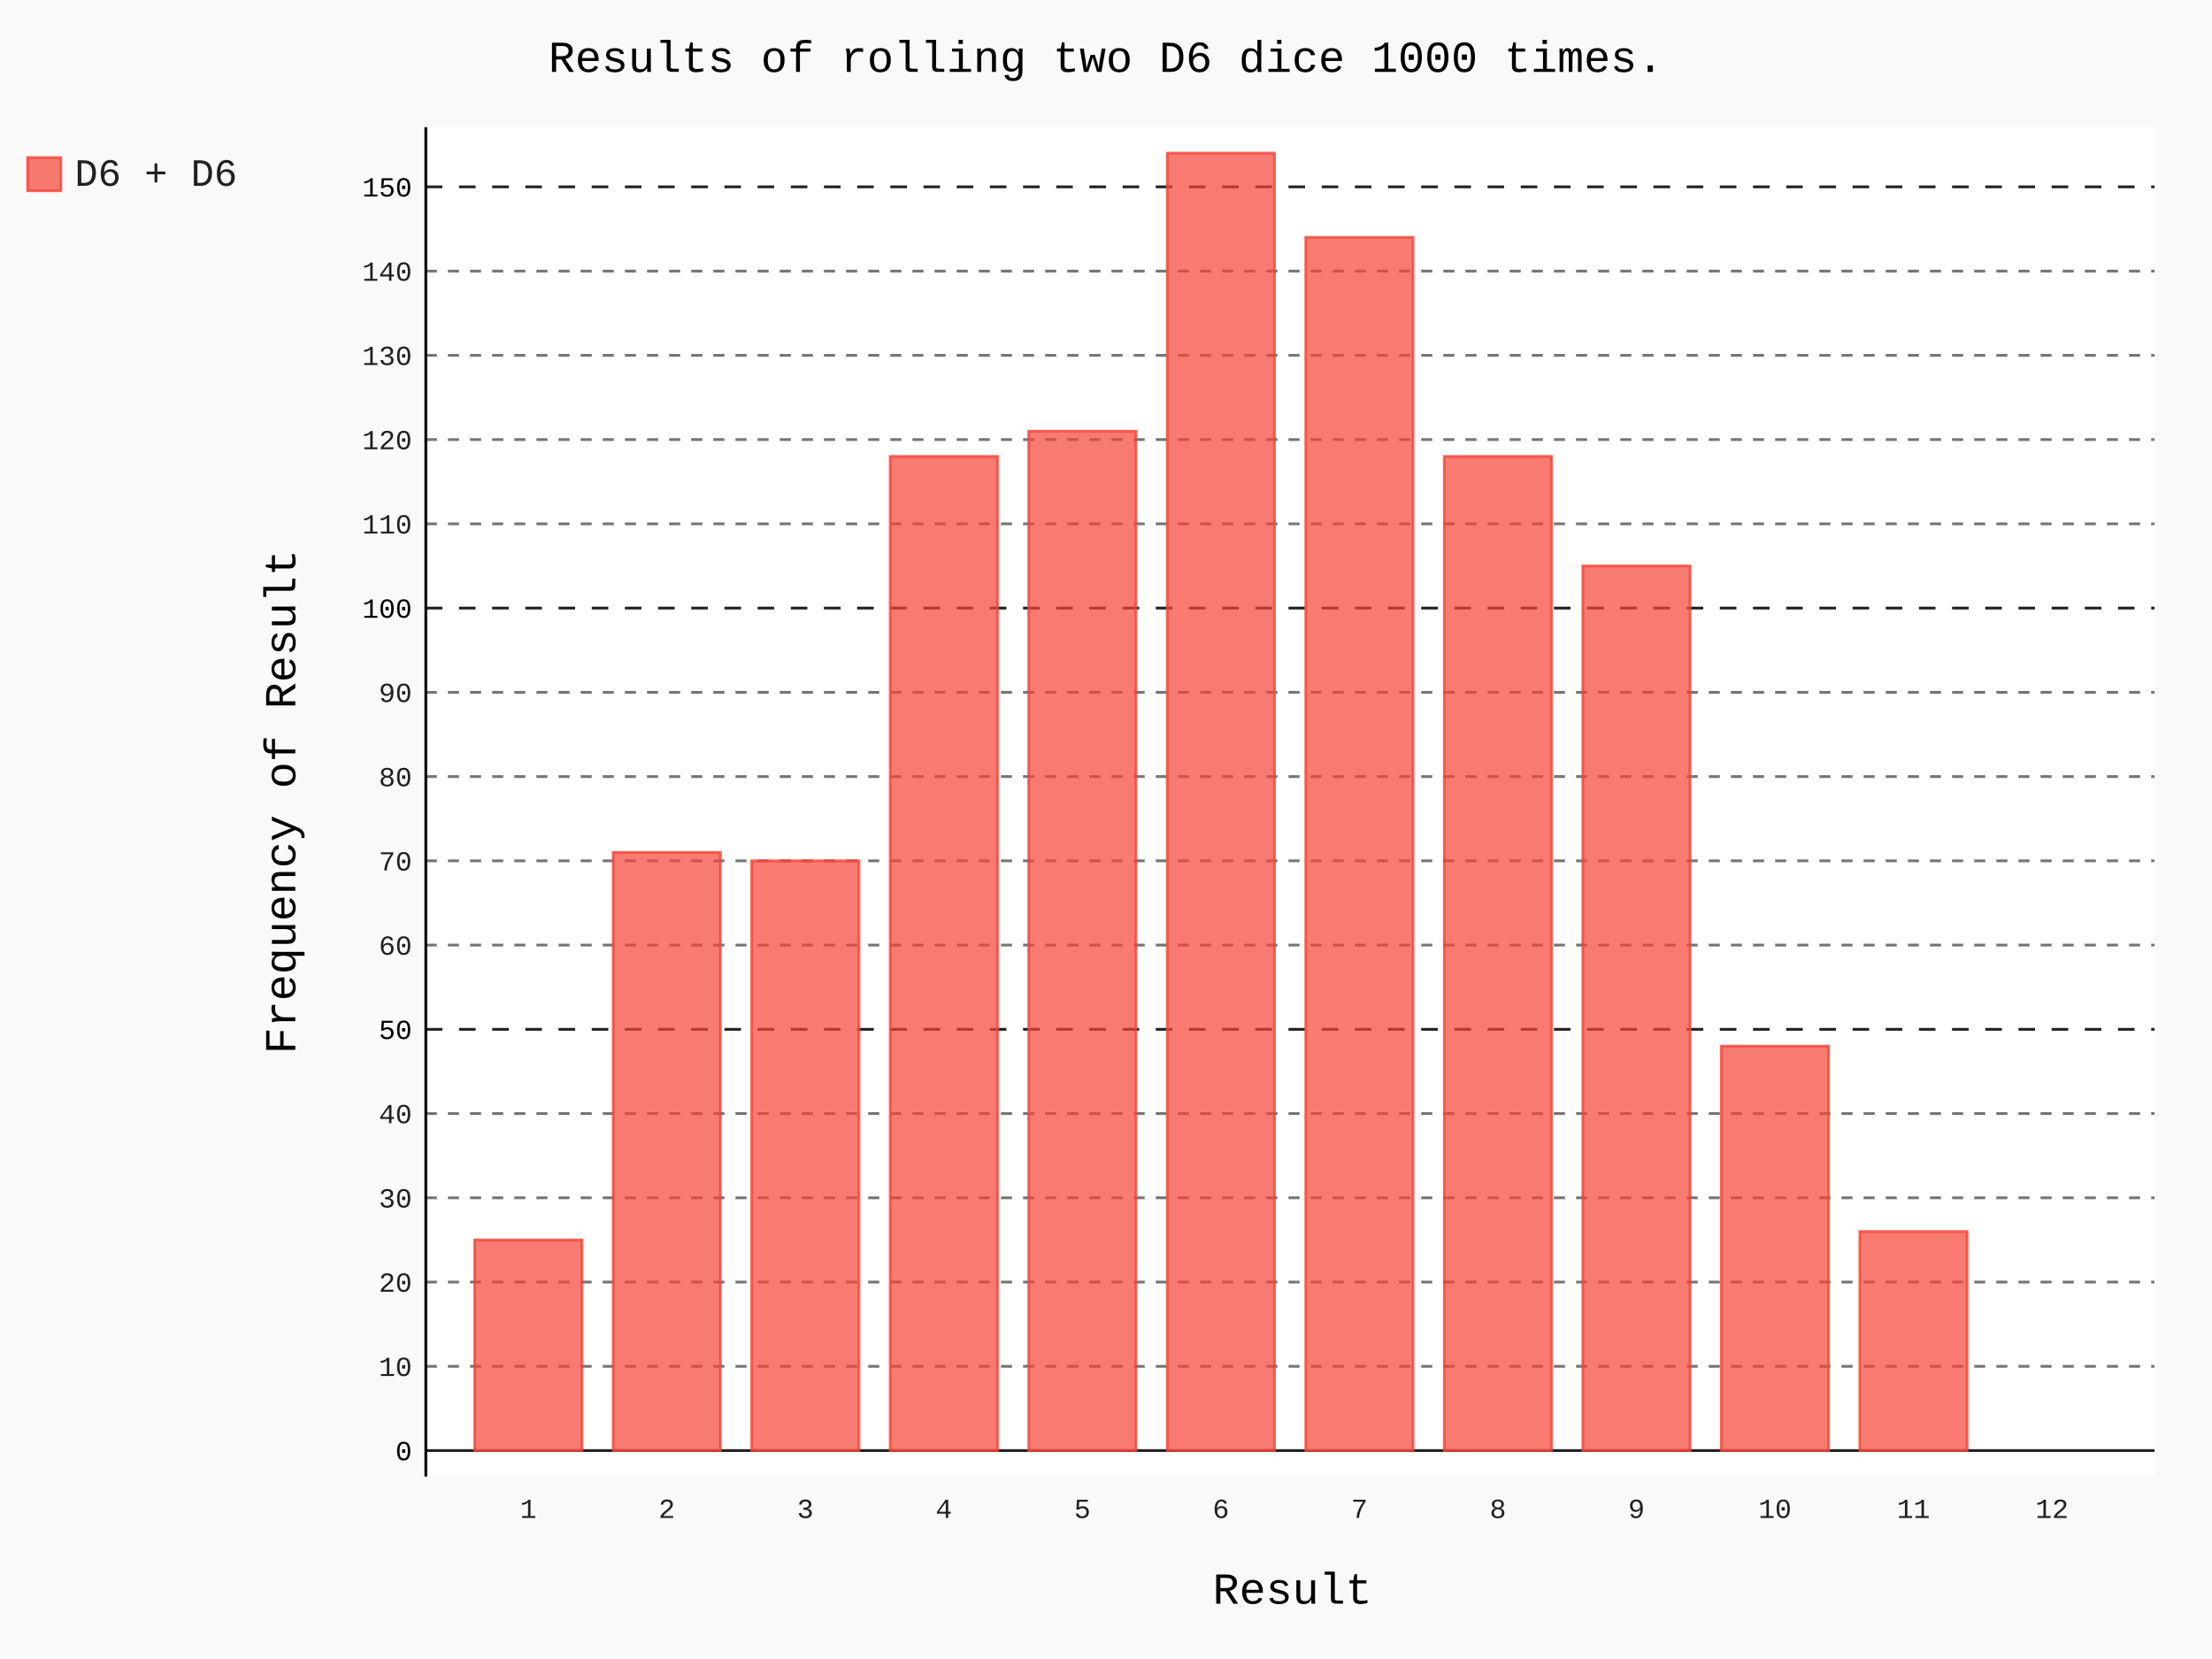
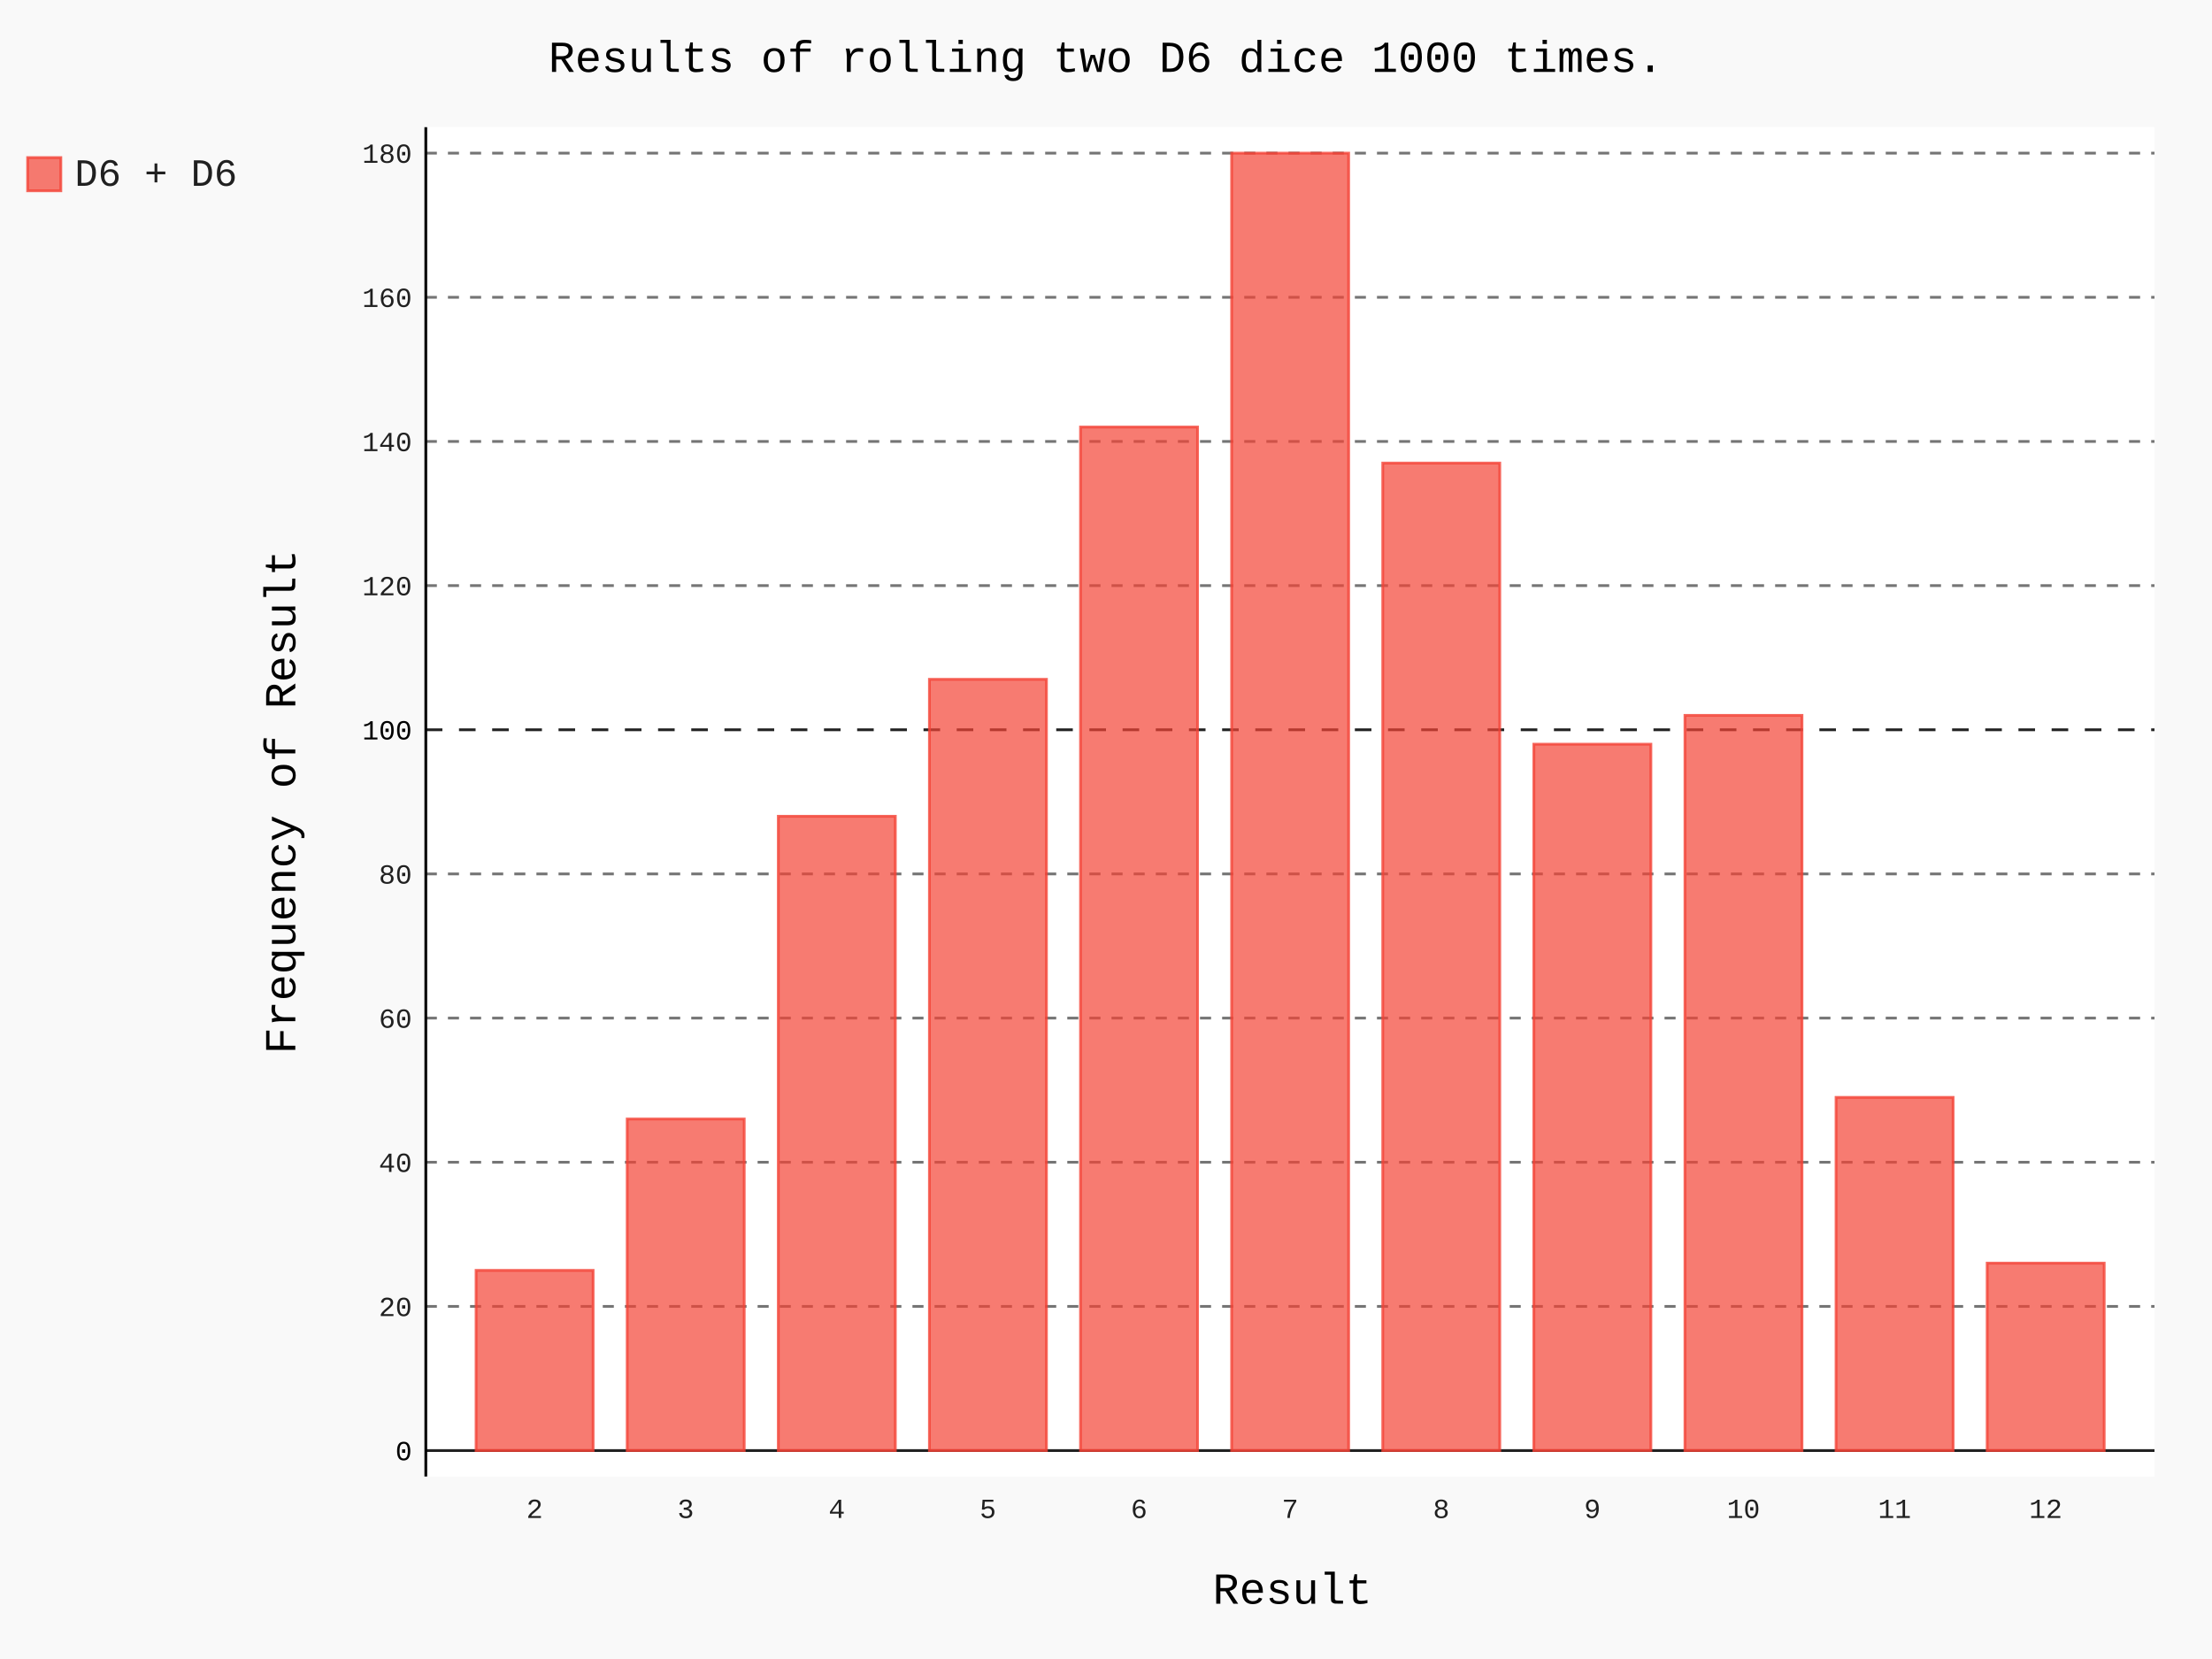
- <svg xmlns="http://www.w3.org/2000/svg" id="chart-4e75212c-74ec-42df-b02d-2f1154c8c5d8" class="pygal-chart" viewBox="0 0 800 600">
+ <svg xmlns="http://www.w3.org/2000/svg" id="chart-989ada84-eddd-47ef-af6a-a2ac39bae5b7" class="pygal-chart" viewBox="0 0 800 600">
  <defs>
-     <style type="text/css">#chart-4e75212c-74ec-42df-b02d-2f1154c8c5d8{-webkit-user-select:none;-webkit-font-smoothing:antialiased;font-family:Consolas,"Liberation Mono",Menlo,Courier,monospace}#chart-4e75212c-74ec-42df-b02d-2f1154c8c5d8 .title{font-family:Consolas,"Liberation Mono",Menlo,Courier,monospace;font-size:16px}#chart-4e75212c-74ec-42df-b02d-2f1154c8c5d8 .legends .legend text{font-family:Consolas,"Liberation Mono",Menlo,Courier,monospace;font-size:14px}#chart-4e75212c-74ec-42df-b02d-2f1154c8c5d8 .axis text{font-family:Consolas,"Liberation Mono",Menlo,Courier,monospace;font-size:10px}#chart-4e75212c-74ec-42df-b02d-2f1154c8c5d8 .axis text.major{font-family:Consolas,"Liberation Mono",Menlo,Courier,monospace;font-size:10px}#chart-4e75212c-74ec-42df-b02d-2f1154c8c5d8 .text-overlay text.value{font-family:Consolas,"Liberation Mono",Menlo,Courier,monospace;font-size:16px}#chart-4e75212c-74ec-42df-b02d-2f1154c8c5d8 .text-overlay text.label{font-family:Consolas,"Liberation Mono",Menlo,Courier,monospace;font-size:10px}#chart-4e75212c-74ec-42df-b02d-2f1154c8c5d8 .tooltip{font-family:Consolas,"Liberation Mono",Menlo,Courier,monospace;font-size:14px}#chart-4e75212c-74ec-42df-b02d-2f1154c8c5d8 text.no_data{font-family:Consolas,"Liberation Mono",Menlo,Courier,monospace;font-size:64px}
- #chart-4e75212c-74ec-42df-b02d-2f1154c8c5d8{background-color:rgba(249,249,249,1)}#chart-4e75212c-74ec-42df-b02d-2f1154c8c5d8 path,#chart-4e75212c-74ec-42df-b02d-2f1154c8c5d8 line,#chart-4e75212c-74ec-42df-b02d-2f1154c8c5d8 rect,#chart-4e75212c-74ec-42df-b02d-2f1154c8c5d8 circle{-webkit-transition:150ms;-moz-transition:150ms;transition:150ms}#chart-4e75212c-74ec-42df-b02d-2f1154c8c5d8 .graph &gt; .background{fill:rgba(249,249,249,1)}#chart-4e75212c-74ec-42df-b02d-2f1154c8c5d8 .plot &gt; .background{fill:rgba(255,255,255,1)}#chart-4e75212c-74ec-42df-b02d-2f1154c8c5d8 .graph{fill:rgba(0,0,0,.87)}#chart-4e75212c-74ec-42df-b02d-2f1154c8c5d8 text.no_data{fill:rgba(0,0,0,1)}#chart-4e75212c-74ec-42df-b02d-2f1154c8c5d8 .title{fill:rgba(0,0,0,1)}#chart-4e75212c-74ec-42df-b02d-2f1154c8c5d8 .legends .legend text{fill:rgba(0,0,0,.87)}#chart-4e75212c-74ec-42df-b02d-2f1154c8c5d8 .legends .legend:hover text{fill:rgba(0,0,0,1)}#chart-4e75212c-74ec-42df-b02d-2f1154c8c5d8 .axis .line{stroke:rgba(0,0,0,1)}#chart-4e75212c-74ec-42df-b02d-2f1154c8c5d8 .axis .guide.line{stroke:rgba(0,0,0,.54)}#chart-4e75212c-74ec-42df-b02d-2f1154c8c5d8 .axis .major.line{stroke:rgba(0,0,0,.87)}#chart-4e75212c-74ec-42df-b02d-2f1154c8c5d8 .axis text.major{fill:rgba(0,0,0,1)}#chart-4e75212c-74ec-42df-b02d-2f1154c8c5d8 .axis.y .guides:hover .guide.line,#chart-4e75212c-74ec-42df-b02d-2f1154c8c5d8 .line-graph .axis.x .guides:hover .guide.line,#chart-4e75212c-74ec-42df-b02d-2f1154c8c5d8 .stackedline-graph .axis.x .guides:hover .guide.line,#chart-4e75212c-74ec-42df-b02d-2f1154c8c5d8 .xy-graph .axis.x .guides:hover .guide.line{stroke:rgba(0,0,0,1)}#chart-4e75212c-74ec-42df-b02d-2f1154c8c5d8 .axis .guides:hover text{fill:rgba(0,0,0,1)}#chart-4e75212c-74ec-42df-b02d-2f1154c8c5d8 .reactive{fill-opacity:.7;stroke-opacity:.8}#chart-4e75212c-74ec-42df-b02d-2f1154c8c5d8 .ci{stroke:rgba(0,0,0,.87)}#chart-4e75212c-74ec-42df-b02d-2f1154c8c5d8 .reactive.active,#chart-4e75212c-74ec-42df-b02d-2f1154c8c5d8 .active .reactive{fill-opacity:.8;stroke-opacity:.9;stroke-width:4}#chart-4e75212c-74ec-42df-b02d-2f1154c8c5d8 .ci .reactive.active{stroke-width:1.5}#chart-4e75212c-74ec-42df-b02d-2f1154c8c5d8 .series text{fill:rgba(0,0,0,1)}#chart-4e75212c-74ec-42df-b02d-2f1154c8c5d8 .tooltip rect{fill:rgba(255,255,255,1);stroke:rgba(0,0,0,1);-webkit-transition:opacity 150ms;-moz-transition:opacity 150ms;transition:opacity 150ms}#chart-4e75212c-74ec-42df-b02d-2f1154c8c5d8 .tooltip .label{fill:rgba(0,0,0,.87)}#chart-4e75212c-74ec-42df-b02d-2f1154c8c5d8 .tooltip .label{fill:rgba(0,0,0,.87)}#chart-4e75212c-74ec-42df-b02d-2f1154c8c5d8 .tooltip .legend{font-size:.8em;fill:rgba(0,0,0,.54)}#chart-4e75212c-74ec-42df-b02d-2f1154c8c5d8 .tooltip .x_label{font-size:.6em;fill:rgba(0,0,0,1)}#chart-4e75212c-74ec-42df-b02d-2f1154c8c5d8 .tooltip .xlink{font-size:.5em;text-decoration:underline}#chart-4e75212c-74ec-42df-b02d-2f1154c8c5d8 .tooltip .value{font-size:1.5em}#chart-4e75212c-74ec-42df-b02d-2f1154c8c5d8 .bound{font-size:.5em}#chart-4e75212c-74ec-42df-b02d-2f1154c8c5d8 .max-value{font-size:.75em;fill:rgba(0,0,0,.54)}#chart-4e75212c-74ec-42df-b02d-2f1154c8c5d8 .map-element{fill:rgba(255,255,255,1);stroke:rgba(0,0,0,.54) !important}#chart-4e75212c-74ec-42df-b02d-2f1154c8c5d8 .map-element .reactive{fill-opacity:inherit;stroke-opacity:inherit}#chart-4e75212c-74ec-42df-b02d-2f1154c8c5d8 .color-0,#chart-4e75212c-74ec-42df-b02d-2f1154c8c5d8 .color-0 a:visited{stroke:#F44336;fill:#F44336}#chart-4e75212c-74ec-42df-b02d-2f1154c8c5d8 .text-overlay .color-0 text{fill:black}
- #chart-4e75212c-74ec-42df-b02d-2f1154c8c5d8 text.no_data{text-anchor:middle}#chart-4e75212c-74ec-42df-b02d-2f1154c8c5d8 .guide.line{fill:none}#chart-4e75212c-74ec-42df-b02d-2f1154c8c5d8 .centered{text-anchor:middle}#chart-4e75212c-74ec-42df-b02d-2f1154c8c5d8 .title{text-anchor:middle}#chart-4e75212c-74ec-42df-b02d-2f1154c8c5d8 .legends .legend text{fill-opacity:1}#chart-4e75212c-74ec-42df-b02d-2f1154c8c5d8 .axis.x text{text-anchor:middle}#chart-4e75212c-74ec-42df-b02d-2f1154c8c5d8 .axis.x:not(.web) text[transform]{text-anchor:start}#chart-4e75212c-74ec-42df-b02d-2f1154c8c5d8 .axis.x:not(.web) text[transform].backwards{text-anchor:end}#chart-4e75212c-74ec-42df-b02d-2f1154c8c5d8 .axis.y text{text-anchor:end}#chart-4e75212c-74ec-42df-b02d-2f1154c8c5d8 .axis.y text[transform].backwards{text-anchor:start}#chart-4e75212c-74ec-42df-b02d-2f1154c8c5d8 .axis.y2 text{text-anchor:start}#chart-4e75212c-74ec-42df-b02d-2f1154c8c5d8 .axis.y2 text[transform].backwards{text-anchor:end}#chart-4e75212c-74ec-42df-b02d-2f1154c8c5d8 .axis .guide.line{stroke-dasharray:4,4}#chart-4e75212c-74ec-42df-b02d-2f1154c8c5d8 .axis .major.guide.line{stroke-dasharray:6,6}#chart-4e75212c-74ec-42df-b02d-2f1154c8c5d8 .horizontal .axis.y .guide.line,#chart-4e75212c-74ec-42df-b02d-2f1154c8c5d8 .horizontal .axis.y2 .guide.line,#chart-4e75212c-74ec-42df-b02d-2f1154c8c5d8 .vertical .axis.x .guide.line{opacity:0}#chart-4e75212c-74ec-42df-b02d-2f1154c8c5d8 .horizontal .axis.always_show .guide.line,#chart-4e75212c-74ec-42df-b02d-2f1154c8c5d8 .vertical .axis.always_show .guide.line{opacity:1 !important}#chart-4e75212c-74ec-42df-b02d-2f1154c8c5d8 .axis.y .guides:hover .guide.line,#chart-4e75212c-74ec-42df-b02d-2f1154c8c5d8 .axis.y2 .guides:hover .guide.line,#chart-4e75212c-74ec-42df-b02d-2f1154c8c5d8 .axis.x .guides:hover .guide.line{opacity:1}#chart-4e75212c-74ec-42df-b02d-2f1154c8c5d8 .axis .guides:hover text{opacity:1}#chart-4e75212c-74ec-42df-b02d-2f1154c8c5d8 .nofill{fill:none}#chart-4e75212c-74ec-42df-b02d-2f1154c8c5d8 .subtle-fill{fill-opacity:.2}#chart-4e75212c-74ec-42df-b02d-2f1154c8c5d8 .dot{stroke-width:1px;fill-opacity:1}#chart-4e75212c-74ec-42df-b02d-2f1154c8c5d8 .dot.active{stroke-width:5px}#chart-4e75212c-74ec-42df-b02d-2f1154c8c5d8 .dot.negative{fill:transparent}#chart-4e75212c-74ec-42df-b02d-2f1154c8c5d8 text,#chart-4e75212c-74ec-42df-b02d-2f1154c8c5d8 tspan{stroke:none !important}#chart-4e75212c-74ec-42df-b02d-2f1154c8c5d8 .series text.active{opacity:1}#chart-4e75212c-74ec-42df-b02d-2f1154c8c5d8 .tooltip rect{fill-opacity:.95;stroke-width:.5}#chart-4e75212c-74ec-42df-b02d-2f1154c8c5d8 .tooltip text{fill-opacity:1}#chart-4e75212c-74ec-42df-b02d-2f1154c8c5d8 .showable{visibility:hidden}#chart-4e75212c-74ec-42df-b02d-2f1154c8c5d8 .showable.shown{visibility:visible}#chart-4e75212c-74ec-42df-b02d-2f1154c8c5d8 .gauge-background{fill:rgba(229,229,229,1);stroke:none}#chart-4e75212c-74ec-42df-b02d-2f1154c8c5d8 .bg-lines{stroke:rgba(249,249,249,1);stroke-width:2px}</style>
+     <style type="text/css">#chart-989ada84-eddd-47ef-af6a-a2ac39bae5b7{-webkit-user-select:none;-webkit-font-smoothing:antialiased;font-family:Consolas,"Liberation Mono",Menlo,Courier,monospace}#chart-989ada84-eddd-47ef-af6a-a2ac39bae5b7 .title{font-family:Consolas,"Liberation Mono",Menlo,Courier,monospace;font-size:16px}#chart-989ada84-eddd-47ef-af6a-a2ac39bae5b7 .legends .legend text{font-family:Consolas,"Liberation Mono",Menlo,Courier,monospace;font-size:14px}#chart-989ada84-eddd-47ef-af6a-a2ac39bae5b7 .axis text{font-family:Consolas,"Liberation Mono",Menlo,Courier,monospace;font-size:10px}#chart-989ada84-eddd-47ef-af6a-a2ac39bae5b7 .axis text.major{font-family:Consolas,"Liberation Mono",Menlo,Courier,monospace;font-size:10px}#chart-989ada84-eddd-47ef-af6a-a2ac39bae5b7 .text-overlay text.value{font-family:Consolas,"Liberation Mono",Menlo,Courier,monospace;font-size:16px}#chart-989ada84-eddd-47ef-af6a-a2ac39bae5b7 .text-overlay text.label{font-family:Consolas,"Liberation Mono",Menlo,Courier,monospace;font-size:10px}#chart-989ada84-eddd-47ef-af6a-a2ac39bae5b7 .tooltip{font-family:Consolas,"Liberation Mono",Menlo,Courier,monospace;font-size:14px}#chart-989ada84-eddd-47ef-af6a-a2ac39bae5b7 text.no_data{font-family:Consolas,"Liberation Mono",Menlo,Courier,monospace;font-size:64px}
+ #chart-989ada84-eddd-47ef-af6a-a2ac39bae5b7{background-color:rgba(249,249,249,1)}#chart-989ada84-eddd-47ef-af6a-a2ac39bae5b7 path,#chart-989ada84-eddd-47ef-af6a-a2ac39bae5b7 line,#chart-989ada84-eddd-47ef-af6a-a2ac39bae5b7 rect,#chart-989ada84-eddd-47ef-af6a-a2ac39bae5b7 circle{-webkit-transition:150ms;-moz-transition:150ms;transition:150ms}#chart-989ada84-eddd-47ef-af6a-a2ac39bae5b7 .graph &gt; .background{fill:rgba(249,249,249,1)}#chart-989ada84-eddd-47ef-af6a-a2ac39bae5b7 .plot &gt; .background{fill:rgba(255,255,255,1)}#chart-989ada84-eddd-47ef-af6a-a2ac39bae5b7 .graph{fill:rgba(0,0,0,.87)}#chart-989ada84-eddd-47ef-af6a-a2ac39bae5b7 text.no_data{fill:rgba(0,0,0,1)}#chart-989ada84-eddd-47ef-af6a-a2ac39bae5b7 .title{fill:rgba(0,0,0,1)}#chart-989ada84-eddd-47ef-af6a-a2ac39bae5b7 .legends .legend text{fill:rgba(0,0,0,.87)}#chart-989ada84-eddd-47ef-af6a-a2ac39bae5b7 .legends .legend:hover text{fill:rgba(0,0,0,1)}#chart-989ada84-eddd-47ef-af6a-a2ac39bae5b7 .axis .line{stroke:rgba(0,0,0,1)}#chart-989ada84-eddd-47ef-af6a-a2ac39bae5b7 .axis .guide.line{stroke:rgba(0,0,0,.54)}#chart-989ada84-eddd-47ef-af6a-a2ac39bae5b7 .axis .major.line{stroke:rgba(0,0,0,.87)}#chart-989ada84-eddd-47ef-af6a-a2ac39bae5b7 .axis text.major{fill:rgba(0,0,0,1)}#chart-989ada84-eddd-47ef-af6a-a2ac39bae5b7 .axis.y .guides:hover .guide.line,#chart-989ada84-eddd-47ef-af6a-a2ac39bae5b7 .line-graph .axis.x .guides:hover .guide.line,#chart-989ada84-eddd-47ef-af6a-a2ac39bae5b7 .stackedline-graph .axis.x .guides:hover .guide.line,#chart-989ada84-eddd-47ef-af6a-a2ac39bae5b7 .xy-graph .axis.x .guides:hover .guide.line{stroke:rgba(0,0,0,1)}#chart-989ada84-eddd-47ef-af6a-a2ac39bae5b7 .axis .guides:hover text{fill:rgba(0,0,0,1)}#chart-989ada84-eddd-47ef-af6a-a2ac39bae5b7 .reactive{fill-opacity:.7;stroke-opacity:.8}#chart-989ada84-eddd-47ef-af6a-a2ac39bae5b7 .ci{stroke:rgba(0,0,0,.87)}#chart-989ada84-eddd-47ef-af6a-a2ac39bae5b7 .reactive.active,#chart-989ada84-eddd-47ef-af6a-a2ac39bae5b7 .active .reactive{fill-opacity:.8;stroke-opacity:.9;stroke-width:4}#chart-989ada84-eddd-47ef-af6a-a2ac39bae5b7 .ci .reactive.active{stroke-width:1.5}#chart-989ada84-eddd-47ef-af6a-a2ac39bae5b7 .series text{fill:rgba(0,0,0,1)}#chart-989ada84-eddd-47ef-af6a-a2ac39bae5b7 .tooltip rect{fill:rgba(255,255,255,1);stroke:rgba(0,0,0,1);-webkit-transition:opacity 150ms;-moz-transition:opacity 150ms;transition:opacity 150ms}#chart-989ada84-eddd-47ef-af6a-a2ac39bae5b7 .tooltip .label{fill:rgba(0,0,0,.87)}#chart-989ada84-eddd-47ef-af6a-a2ac39bae5b7 .tooltip .label{fill:rgba(0,0,0,.87)}#chart-989ada84-eddd-47ef-af6a-a2ac39bae5b7 .tooltip .legend{font-size:.8em;fill:rgba(0,0,0,.54)}#chart-989ada84-eddd-47ef-af6a-a2ac39bae5b7 .tooltip .x_label{font-size:.6em;fill:rgba(0,0,0,1)}#chart-989ada84-eddd-47ef-af6a-a2ac39bae5b7 .tooltip .xlink{font-size:.5em;text-decoration:underline}#chart-989ada84-eddd-47ef-af6a-a2ac39bae5b7 .tooltip .value{font-size:1.5em}#chart-989ada84-eddd-47ef-af6a-a2ac39bae5b7 .bound{font-size:.5em}#chart-989ada84-eddd-47ef-af6a-a2ac39bae5b7 .max-value{font-size:.75em;fill:rgba(0,0,0,.54)}#chart-989ada84-eddd-47ef-af6a-a2ac39bae5b7 .map-element{fill:rgba(255,255,255,1);stroke:rgba(0,0,0,.54) !important}#chart-989ada84-eddd-47ef-af6a-a2ac39bae5b7 .map-element .reactive{fill-opacity:inherit;stroke-opacity:inherit}#chart-989ada84-eddd-47ef-af6a-a2ac39bae5b7 .color-0,#chart-989ada84-eddd-47ef-af6a-a2ac39bae5b7 .color-0 a:visited{stroke:#F44336;fill:#F44336}#chart-989ada84-eddd-47ef-af6a-a2ac39bae5b7 .text-overlay .color-0 text{fill:black}
+ #chart-989ada84-eddd-47ef-af6a-a2ac39bae5b7 text.no_data{text-anchor:middle}#chart-989ada84-eddd-47ef-af6a-a2ac39bae5b7 .guide.line{fill:none}#chart-989ada84-eddd-47ef-af6a-a2ac39bae5b7 .centered{text-anchor:middle}#chart-989ada84-eddd-47ef-af6a-a2ac39bae5b7 .title{text-anchor:middle}#chart-989ada84-eddd-47ef-af6a-a2ac39bae5b7 .legends .legend text{fill-opacity:1}#chart-989ada84-eddd-47ef-af6a-a2ac39bae5b7 .axis.x text{text-anchor:middle}#chart-989ada84-eddd-47ef-af6a-a2ac39bae5b7 .axis.x:not(.web) text[transform]{text-anchor:start}#chart-989ada84-eddd-47ef-af6a-a2ac39bae5b7 .axis.x:not(.web) text[transform].backwards{text-anchor:end}#chart-989ada84-eddd-47ef-af6a-a2ac39bae5b7 .axis.y text{text-anchor:end}#chart-989ada84-eddd-47ef-af6a-a2ac39bae5b7 .axis.y text[transform].backwards{text-anchor:start}#chart-989ada84-eddd-47ef-af6a-a2ac39bae5b7 .axis.y2 text{text-anchor:start}#chart-989ada84-eddd-47ef-af6a-a2ac39bae5b7 .axis.y2 text[transform].backwards{text-anchor:end}#chart-989ada84-eddd-47ef-af6a-a2ac39bae5b7 .axis .guide.line{stroke-dasharray:4,4}#chart-989ada84-eddd-47ef-af6a-a2ac39bae5b7 .axis .major.guide.line{stroke-dasharray:6,6}#chart-989ada84-eddd-47ef-af6a-a2ac39bae5b7 .horizontal .axis.y .guide.line,#chart-989ada84-eddd-47ef-af6a-a2ac39bae5b7 .horizontal .axis.y2 .guide.line,#chart-989ada84-eddd-47ef-af6a-a2ac39bae5b7 .vertical .axis.x .guide.line{opacity:0}#chart-989ada84-eddd-47ef-af6a-a2ac39bae5b7 .horizontal .axis.always_show .guide.line,#chart-989ada84-eddd-47ef-af6a-a2ac39bae5b7 .vertical .axis.always_show .guide.line{opacity:1 !important}#chart-989ada84-eddd-47ef-af6a-a2ac39bae5b7 .axis.y .guides:hover .guide.line,#chart-989ada84-eddd-47ef-af6a-a2ac39bae5b7 .axis.y2 .guides:hover .guide.line,#chart-989ada84-eddd-47ef-af6a-a2ac39bae5b7 .axis.x .guides:hover .guide.line{opacity:1}#chart-989ada84-eddd-47ef-af6a-a2ac39bae5b7 .axis .guides:hover text{opacity:1}#chart-989ada84-eddd-47ef-af6a-a2ac39bae5b7 .nofill{fill:none}#chart-989ada84-eddd-47ef-af6a-a2ac39bae5b7 .subtle-fill{fill-opacity:.2}#chart-989ada84-eddd-47ef-af6a-a2ac39bae5b7 .dot{stroke-width:1px;fill-opacity:1}#chart-989ada84-eddd-47ef-af6a-a2ac39bae5b7 .dot.active{stroke-width:5px}#chart-989ada84-eddd-47ef-af6a-a2ac39bae5b7 .dot.negative{fill:transparent}#chart-989ada84-eddd-47ef-af6a-a2ac39bae5b7 text,#chart-989ada84-eddd-47ef-af6a-a2ac39bae5b7 tspan{stroke:none !important}#chart-989ada84-eddd-47ef-af6a-a2ac39bae5b7 .series text.active{opacity:1}#chart-989ada84-eddd-47ef-af6a-a2ac39bae5b7 .tooltip rect{fill-opacity:.95;stroke-width:.5}#chart-989ada84-eddd-47ef-af6a-a2ac39bae5b7 .tooltip text{fill-opacity:1}#chart-989ada84-eddd-47ef-af6a-a2ac39bae5b7 .showable{visibility:hidden}#chart-989ada84-eddd-47ef-af6a-a2ac39bae5b7 .showable.shown{visibility:visible}#chart-989ada84-eddd-47ef-af6a-a2ac39bae5b7 .gauge-background{fill:rgba(229,229,229,1);stroke:none}#chart-989ada84-eddd-47ef-af6a-a2ac39bae5b7 .bg-lines{stroke:rgba(249,249,249,1);stroke-width:2px}</style>
  </defs>
  <g class="graph bar-graph vertical">
    <rect x="0" y="0" width="800" height="600" class="background" />
    <g transform="translate(154, 46)" class="plot">
      <rect x="0" y="0" width="625.2" height="488" class="background" />
      <g class="axis y always_show">
        <g class="guides">
          <path d="M0 478.615 h625.2" class="axis major line" />
          <text x="-5" y="482.115" class="major">0</text>
        </g>
        <g class="guides">
-           <path d="M0 448.146 h625.2" class="guide line" />
-           <text x="-5" y="451.646" class="">10</text>
+           <path d="M0 426.479 h625.2" class="guide line" />
+           <text x="-5" y="429.979" class="">20</text>
        </g>
        <g class="guides">
-           <path d="M0 417.676 h625.2" class="guide line" />
-           <text x="-5" y="421.176" class="">20</text>
+           <path d="M0 374.342 h625.2" class="guide line" />
+           <text x="-5" y="377.842" class="">40</text>
        </g>
        <g class="guides">
-           <path d="M0 387.207 h625.2" class="guide line" />
-           <text x="-5" y="390.707" class="">30</text>
+           <path d="M0 322.205 h625.2" class="guide line" />
+           <text x="-5" y="325.705" class="">60</text>
        </g>
        <g class="guides">
-           <path d="M0 356.737 h625.2" class="guide line" />
-           <text x="-5" y="360.237" class="">40</text>
+           <path d="M0 270.068 h625.2" class="guide line" />
+           <text x="-5" y="273.568" class="">80</text>
        </g>
        <g class="guides">
-           <path d="M0 326.268 h625.2" class="major guide line" />
-           <text x="-5" y="329.768" class="major">50</text>
+           <path d="M0 217.932 h625.2" class="major guide line" />
+           <text x="-5" y="221.432" class="major">100</text>
        </g>
        <g class="guides">
-           <path d="M0 295.798 h625.2" class="guide line" />
-           <text x="-5" y="299.298" class="">60</text>
+           <path d="M0 165.795 h625.2" class="guide line" />
+           <text x="-5" y="169.295" class="">120</text>
        </g>
        <g class="guides">
-           <path d="M0 265.329 h625.2" class="guide line" />
-           <text x="-5" y="268.829" class="">70</text>
+           <path d="M0 113.658 h625.2" class="guide line" />
+           <text x="-5" y="117.158" class="">140</text>
        </g>
        <g class="guides">
-           <path d="M0 234.859 h625.2" class="guide line" />
-           <text x="-5" y="238.359" class="">80</text>
+           <path d="M0 61.521 h625.2" class="guide line" />
+           <text x="-5" y="65.021" class="">160</text>
        </g>
        <g class="guides">
-           <path d="M0 204.39 h625.2" class="guide line" />
-           <text x="-5" y="207.89" class="">90</text>
-         </g>
-         <g class="guides">
-           <path d="M0 173.92 h625.2" class="major guide line" />
-           <text x="-5" y="177.42" class="major">100</text>
-         </g>
-         <g class="guides">
-           <path d="M0 143.451 h625.2" class="guide line" />
-           <text x="-5" y="146.951" class="">110</text>
-         </g>
-         <g class="guides">
-           <path d="M0 112.981 h625.2" class="guide line" />
-           <text x="-5" y="116.481" class="">120</text>
-         </g>
-         <g class="guides">
-           <path d="M0 82.511 h625.2" class="guide line" />
-           <text x="-5" y="86.011" class="">130</text>
-         </g>
-         <g class="guides">
-           <path d="M0 52.042 h625.2" class="guide line" />
-           <text x="-5" y="55.542" class="">140</text>
-         </g>
-         <g class="guides">
-           <path d="M0 21.572 h625.2" class="major guide line" />
-           <text x="-5" y="25.072" class="major">150</text>
+           <path d="M0 9.385 h625.2" class="guide line" />
+           <text x="-5" y="12.885" class="">180</text>
        </g>
      </g>
      <g class="axis x">
        <path d="M0 0 v488" class="line" />
        <g class="guides">
-           <path d="M37.071 0 v488" class="guide line" />
-           <text x="37.071" y="503.0" class="">1</text>
+           <path d="M39.348 0 v488" class="guide line" />
+           <text x="39.348" y="503.0" class="">2</text>
        </g>
        <g class="guides">
-           <path d="M87.167 0 v488" class="guide line" />
-           <text x="87.167" y="503.0" class="">2</text>
+           <path d="M93.999 0 v488" class="guide line" />
+           <text x="93.999" y="503.0" class="">3</text>
        </g>
        <g class="guides">
-           <path d="M137.263 0 v488" class="guide line" />
-           <text x="137.263" y="503.0" class="">3</text>
+           <path d="M148.649 0 v488" class="guide line" />
+           <text x="148.649" y="503.0" class="">4</text>
        </g>
        <g class="guides">
-           <path d="M187.36 0 v488" class="guide line" />
-           <text x="187.36" y="503.0" class="">4</text>
+           <path d="M203.299 0 v488" class="guide line" />
+           <text x="203.299" y="503.0" class="">5</text>
        </g>
        <g class="guides">
-           <path d="M237.456 0 v488" class="guide line" />
-           <text x="237.456" y="503.0" class="">5</text>
+           <path d="M257.95 0 v488" class="guide line" />
+           <text x="257.95" y="503.0" class="">6</text>
        </g>
        <g class="guides">
-           <path d="M287.552 0 v488" class="guide line" />
-           <text x="287.552" y="503.0" class="">6</text>
+           <path d="M312.6 0 v488" class="guide line" />
+           <text x="312.6" y="503.0" class="">7</text>
        </g>
        <g class="guides">
-           <path d="M337.648 0 v488" class="guide line" />
-           <text x="337.648" y="503.0" class="">7</text>
+           <path d="M367.25 0 v488" class="guide line" />
+           <text x="367.25" y="503.0" class="">8</text>
        </g>
        <g class="guides">
-           <path d="M387.744 0 v488" class="guide line" />
-           <text x="387.744" y="503.0" class="">8</text>
+           <path d="M421.901 0 v488" class="guide line" />
+           <text x="421.901" y="503.0" class="">9</text>
        </g>
        <g class="guides">
-           <path d="M437.84 0 v488" class="guide line" />
-           <text x="437.84" y="503.0" class="">9</text>
+           <path d="M476.551 0 v488" class="guide line" />
+           <text x="476.551" y="503.0" class="">10</text>
        </g>
        <g class="guides">
-           <path d="M487.937 0 v488" class="guide line" />
-           <text x="487.937" y="503.0" class="">10</text>
+           <path d="M531.201 0 v488" class="guide line" />
+           <text x="531.201" y="503.0" class="">11</text>
        </g>
        <g class="guides">
-           <path d="M538.033 0 v488" class="guide line" />
-           <text x="538.033" y="503.0" class="">11</text>
-         </g>
-         <g class="guides">
-           <path d="M588.129 0 v488" class="guide line" />
-           <text x="588.129" y="503.0" class="">12</text>
+           <path d="M585.852 0 v488" class="guide line" />
+           <text x="585.852" y="503.0" class="">12</text>
        </g>
      </g>
      <g class="series serie-0 color-0">
        <g class="bars">
          <g class="bar">
-             <rect x="17.674" y="402.442" rx="0" ry="0" width="38.794" height="76.174" class="rect reactive tooltip-trigger" />
+             <rect x="18.188" y="413.444" rx="0" ry="0" width="42.321" height="65.171" class="rect reactive tooltip-trigger" />
          </g>
          <g class="bar">
-             <rect x="67.77" y="262.282" rx="0" ry="0" width="38.794" height="216.334" class="rect reactive tooltip-trigger" />
+             <rect x="72.838" y="358.701" rx="0" ry="0" width="42.321" height="119.915" class="rect reactive tooltip-trigger" />
          </g>
          <g class="bar">
-             <rect x="117.866" y="265.329" rx="0" ry="0" width="38.794" height="213.287" class="rect reactive tooltip-trigger" />
+             <rect x="127.488" y="249.214" rx="0" ry="0" width="42.321" height="229.402" class="rect reactive tooltip-trigger" />
          </g>
          <g class="bar">
-             <rect x="167.962" y="119.075" rx="0" ry="0" width="38.794" height="359.54" class="rect reactive tooltip-trigger" />
+             <rect x="182.139" y="199.684" rx="0" ry="0" width="42.321" height="278.932" class="rect reactive tooltip-trigger" />
          </g>
          <g class="bar">
-             <rect x="218.059" y="109.934" rx="0" ry="0" width="38.794" height="368.681" class="rect reactive tooltip-trigger" />
+             <rect x="236.789" y="108.444" rx="0" ry="0" width="42.321" height="370.171" class="rect reactive tooltip-trigger" />
          </g>
          <g class="bar">
-             <rect x="268.155" y="9.385" rx="0" ry="0" width="38.794" height="469.231" class="rect reactive tooltip-trigger" />
+             <rect x="291.439" y="9.385" rx="0" ry="0" width="42.321" height="469.231" class="rect reactive tooltip-trigger" />
          </g>
          <g class="bar">
-             <rect x="318.251" y="39.854" rx="0" ry="0" width="38.794" height="438.761" class="rect reactive tooltip-trigger" />
+             <rect x="346.09" y="121.479" rx="0" ry="0" width="42.321" height="357.137" class="rect reactive tooltip-trigger" />
          </g>
          <g class="bar">
-             <rect x="368.347" y="119.075" rx="0" ry="0" width="38.794" height="359.54" class="rect reactive tooltip-trigger" />
+             <rect x="400.74" y="223.145" rx="0" ry="0" width="42.321" height="255.47" class="rect reactive tooltip-trigger" />
          </g>
          <g class="bar">
-             <rect x="418.443" y="158.685" rx="0" ry="0" width="38.794" height="319.93" class="rect reactive tooltip-trigger" />
+             <rect x="455.39" y="212.718" rx="0" ry="0" width="42.321" height="265.897" class="rect reactive tooltip-trigger" />
          </g>
          <g class="bar">
-             <rect x="468.539" y="332.362" rx="0" ry="0" width="38.794" height="146.254" class="rect reactive tooltip-trigger" />
+             <rect x="510.041" y="350.88" rx="0" ry="0" width="42.321" height="127.735" class="rect reactive tooltip-trigger" />
          </g>
          <g class="bar">
-             <rect x="518.635" y="399.395" rx="0" ry="0" width="38.794" height="79.221" class="rect reactive tooltip-trigger" />
+             <rect x="564.691" y="410.838" rx="0" ry="0" width="42.321" height="67.778" class="rect reactive tooltip-trigger" />
          </g>
        </g>
      </g>
    </g>
    <g class="titles">
      <text x="400.0" y="26" class="title plot_title">Results of rolling two D6 dice 1000 times.</text>
      <text x="467.4" y="580" class="title">Result</text>
      <text x="80.8" y="316.0" class="title" transform="rotate(-90 80.8 290)">Frequency of Result</text>
    </g>
    <g transform="translate(154, 46)" class="plot overlay">
      <g class="series serie-0 color-0" />
    </g>
    <g transform="translate(154, 46)" class="plot text-overlay">
      <g class="series serie-0 color-0" />
    </g>
    <g transform="translate(154, 46)" class="plot tooltip-overlay">
      <g transform="translate(0 0)" style="opacity: 0" class="tooltip">
        <rect rx="0" ry="0" width="0" height="0" class="tooltip-box" />
        <g class="text" />
      </g>
    </g>
    <g transform="translate(10, 56)" class="legends">
      <g id="activate-serie-0" class="legend reactive activate-serie">
        <rect x="0.0" y="1.0" width="12" height="12" class="color-0 reactive" />
        <text x="17.0" y="11.2">D6 + D6</text>
      </g>
    </g>
    <g transform="translate(790, 56)" class="legends" />
  </g>
</svg>
